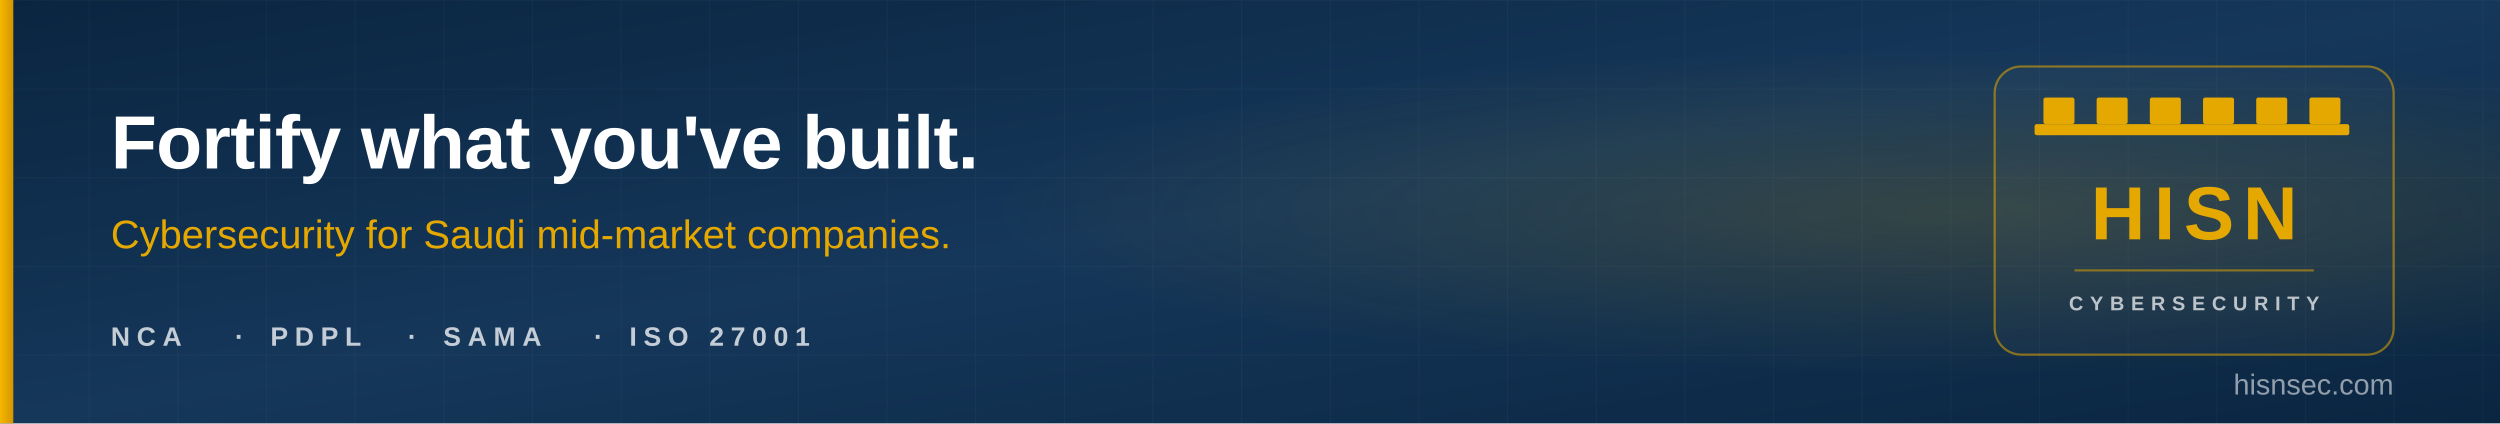
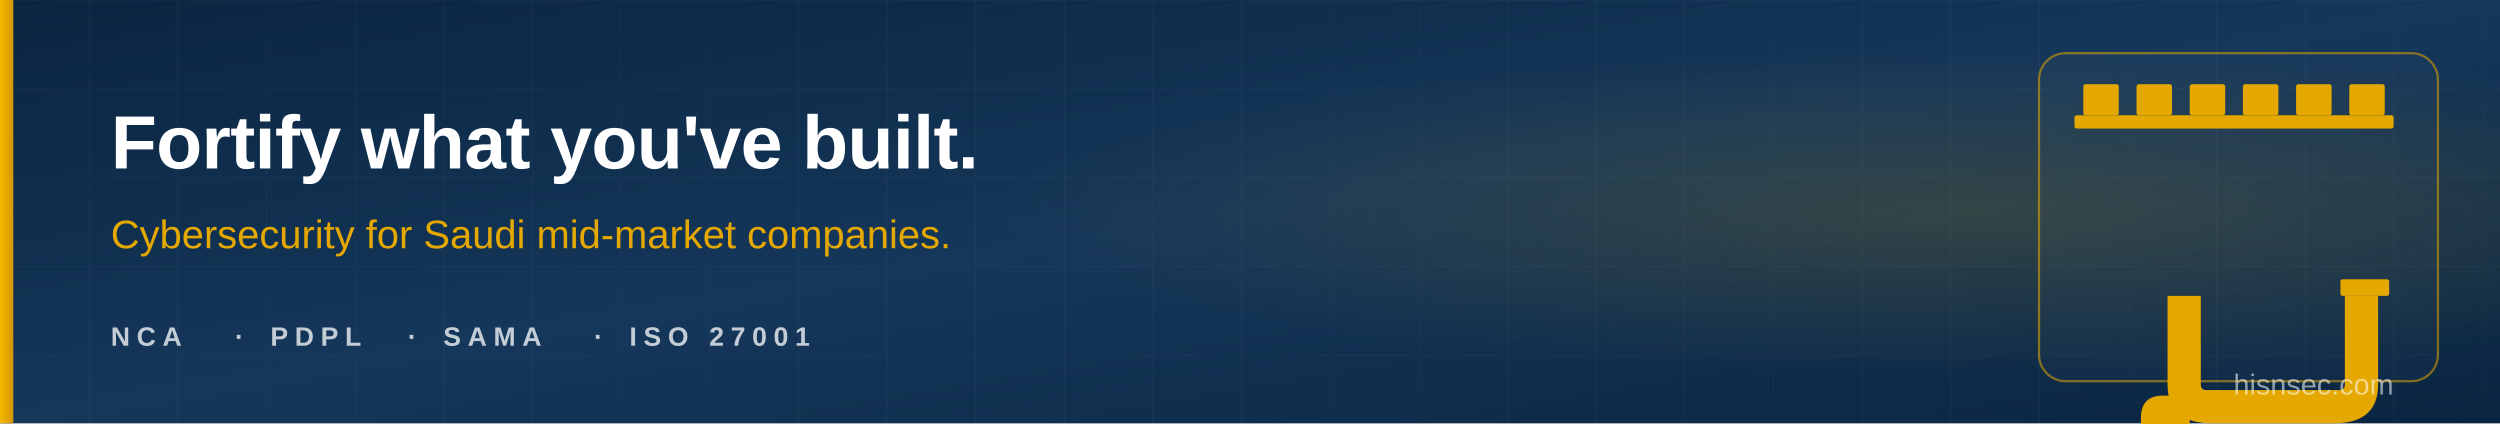
<svg xmlns="http://www.w3.org/2000/svg" viewBox="0 0 1128 191" width="1128" height="191">
  <defs>
    <linearGradient id="bg" x1="0%" y1="0%" x2="100%" y2="100%">
      <stop offset="0%" stop-color="#0A2540" />
      <stop offset="50%" stop-color="#15375a" />
      <stop offset="100%" stop-color="#0A2540" />
    </linearGradient>
    <linearGradient id="gold" x1="0%" y1="0%" x2="100%" y2="0%">
      <stop offset="0%" stop-color="#F5B700" />
      <stop offset="100%" stop-color="#D49600" />
    </linearGradient>
    <pattern id="grid" width="40" height="40" patternUnits="userSpaceOnUse">
      <path d="M 40 0 L 0 0 0 40" fill="none" stroke="#ffffff" stroke-width="0.5" opacity="0.05" />
    </pattern>
    <radialGradient id="glow" cx="78%" cy="50%" r="55%">
      <stop offset="0%" stop-color="#E5A800" stop-opacity="0.16" />
      <stop offset="70%" stop-color="#E5A800" stop-opacity="0" />
    </radialGradient>
  </defs>
  <rect width="1128" height="191" fill="url(#bg)" />
  <rect width="1128" height="191" fill="url(#grid)" />
  <rect width="1128" height="191" fill="url(#glow)" />
  <rect x="0" y="0" width="6" height="191" fill="url(#gold)" />
  <text x="50" y="76" font-family="'Segoe UI', 'Helvetica Neue', Arial, sans-serif" font-size="34" font-weight="800" fill="#FFFFFF" letter-spacing="-0.3">
    Fortify what you've built.
  </text>
  <text x="50" y="112" font-family="'Segoe UI', 'Helvetica Neue', Arial, sans-serif" font-size="18" font-weight="500" fill="#E5A800">
    Cybersecurity for Saudi mid-market companies.
  </text>
  <g font-family="'Segoe UI', 'Helvetica Neue', Arial, sans-serif" font-size="12" font-weight="700" letter-spacing="3" fill="#FFFFFF" opacity="0.75">
    <text x="50" y="156">NCA</text>
    <text x="106" y="156">·</text>
    <text x="122" y="156">PDPL</text>
    <text x="184" y="156">·</text>
    <text x="200" y="156">SAMA</text>
    <text x="268" y="156">·</text>
    <text x="284" y="156">ISO 27001</text>
  </g>
-   <g transform="translate(900, 30)">
-     <rect x="0" y="0" width="180" height="130" rx="12" fill="rgba(255,255,255,0.04)" stroke="#E5A800" stroke-width="1" opacity="0.55" />
+   <g transform="translate(920, 24)">
+     <rect x="0" y="0" width="180" height="148" rx="12" fill="rgba(255,255,255,0.04)" stroke="#E5A800" stroke-width="1" opacity="0.55" />
    <g fill="#E5A800">
-       <rect x="22" y="14" width="14" height="12" rx="1" />
-       <rect x="46" y="14" width="14" height="12" rx="1" />
-       <rect x="70" y="14" width="14" height="12" rx="1" />
-       <rect x="94" y="14" width="14" height="12" rx="1" />
-       <rect x="118" y="14" width="14" height="12" rx="1" />
-       <rect x="142" y="14" width="14" height="12" rx="1" />
-       <rect x="18" y="26" width="142" height="5" rx="1" />
+       <rect x="20" y="14" width="16" height="14" rx="1" />
+       <rect x="44" y="14" width="16" height="14" rx="1" />
+       <rect x="68" y="14" width="16" height="14" rx="1" />
+       <rect x="92" y="14" width="16" height="14" rx="1" />
+       <rect x="116" y="14" width="16" height="14" rx="1" />
+       <rect x="140" y="14" width="16" height="14" rx="1" />
+       <rect x="16" y="28" width="144" height="6" rx="1" />
    </g>
-     <text x="90" y="78" font-family="'Segoe UI', 'Helvetica Neue', Arial, sans-serif" font-size="34" font-weight="900" fill="#E5A800" text-anchor="middle" letter-spacing="4">HISN</text>
-     <line x1="36" y1="92" x2="144" y2="92" stroke="#E5A800" stroke-width="1" opacity="0.5" />
-     <text x="90" y="110" font-family="'Segoe UI', 'Helvetica Neue', Arial, sans-serif" font-size="9" font-weight="600" fill="#FFFFFF" opacity="0.7" text-anchor="middle" letter-spacing="3">CYBERSECURITY</text>
+     <g fill="#E5A800" transform="translate(28, 42) scale(0.5)">
+       <path d="         M 60 135         L 60 215         Q 60 250 100 250         L 210 250         Q 250 250 250 215         L 250 135         L 220 135         L 220 215         Q 220 220 215 220         L 95 220         Q 90 220 90 215         L 90 135         Z" />
+       <rect x="216" y="120" width="44" height="15" rx="2" />
+       <path d="         M 60 225         L 80 225         L 80 258         Q 80 264 74 264         L 42 264         Q 36 264 36 258         L 36 245         Q 36 225 56 225         Z" />
+     </g>
  </g>
  <text x="1080" y="178" font-family="'Segoe UI', 'Helvetica Neue', Arial, sans-serif" font-size="13" font-weight="500" fill="#FFFFFF" opacity="0.55" text-anchor="end">
    hisnsec.com
  </text>
</svg>
